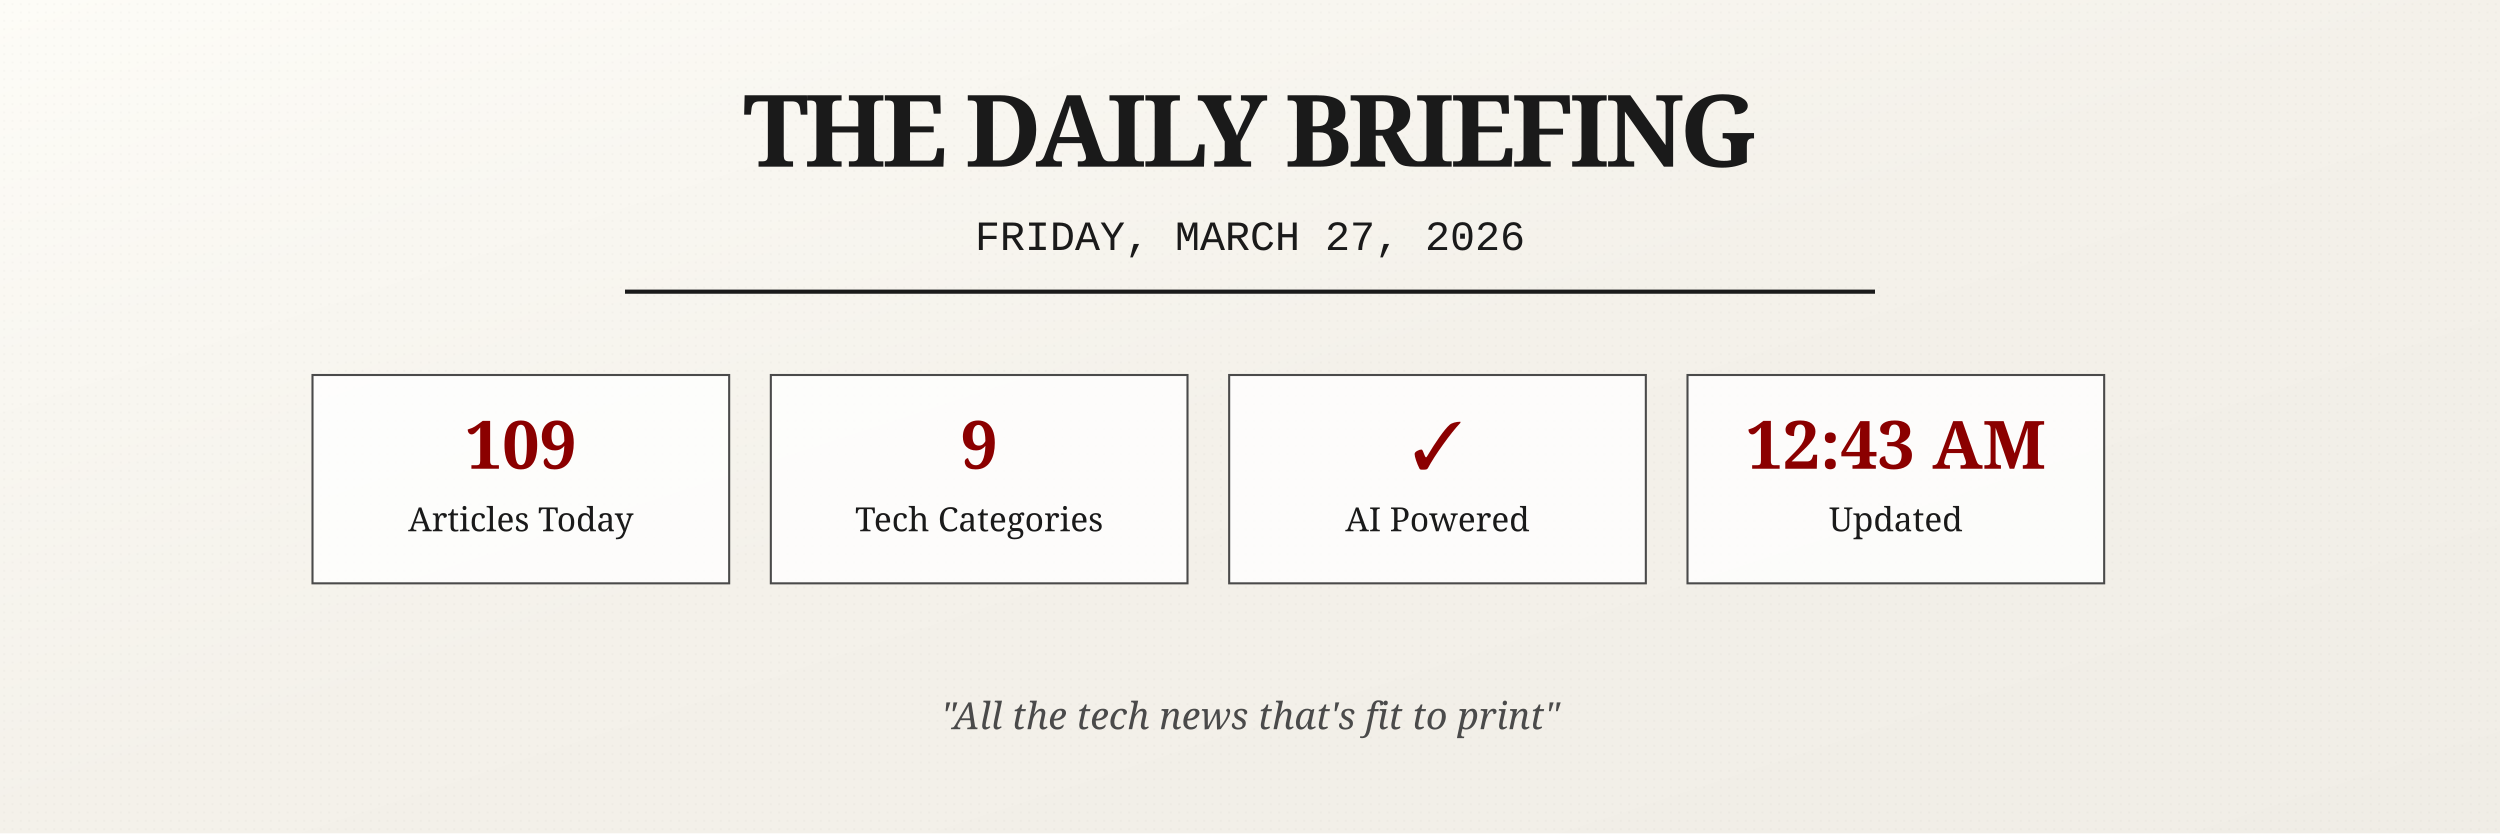
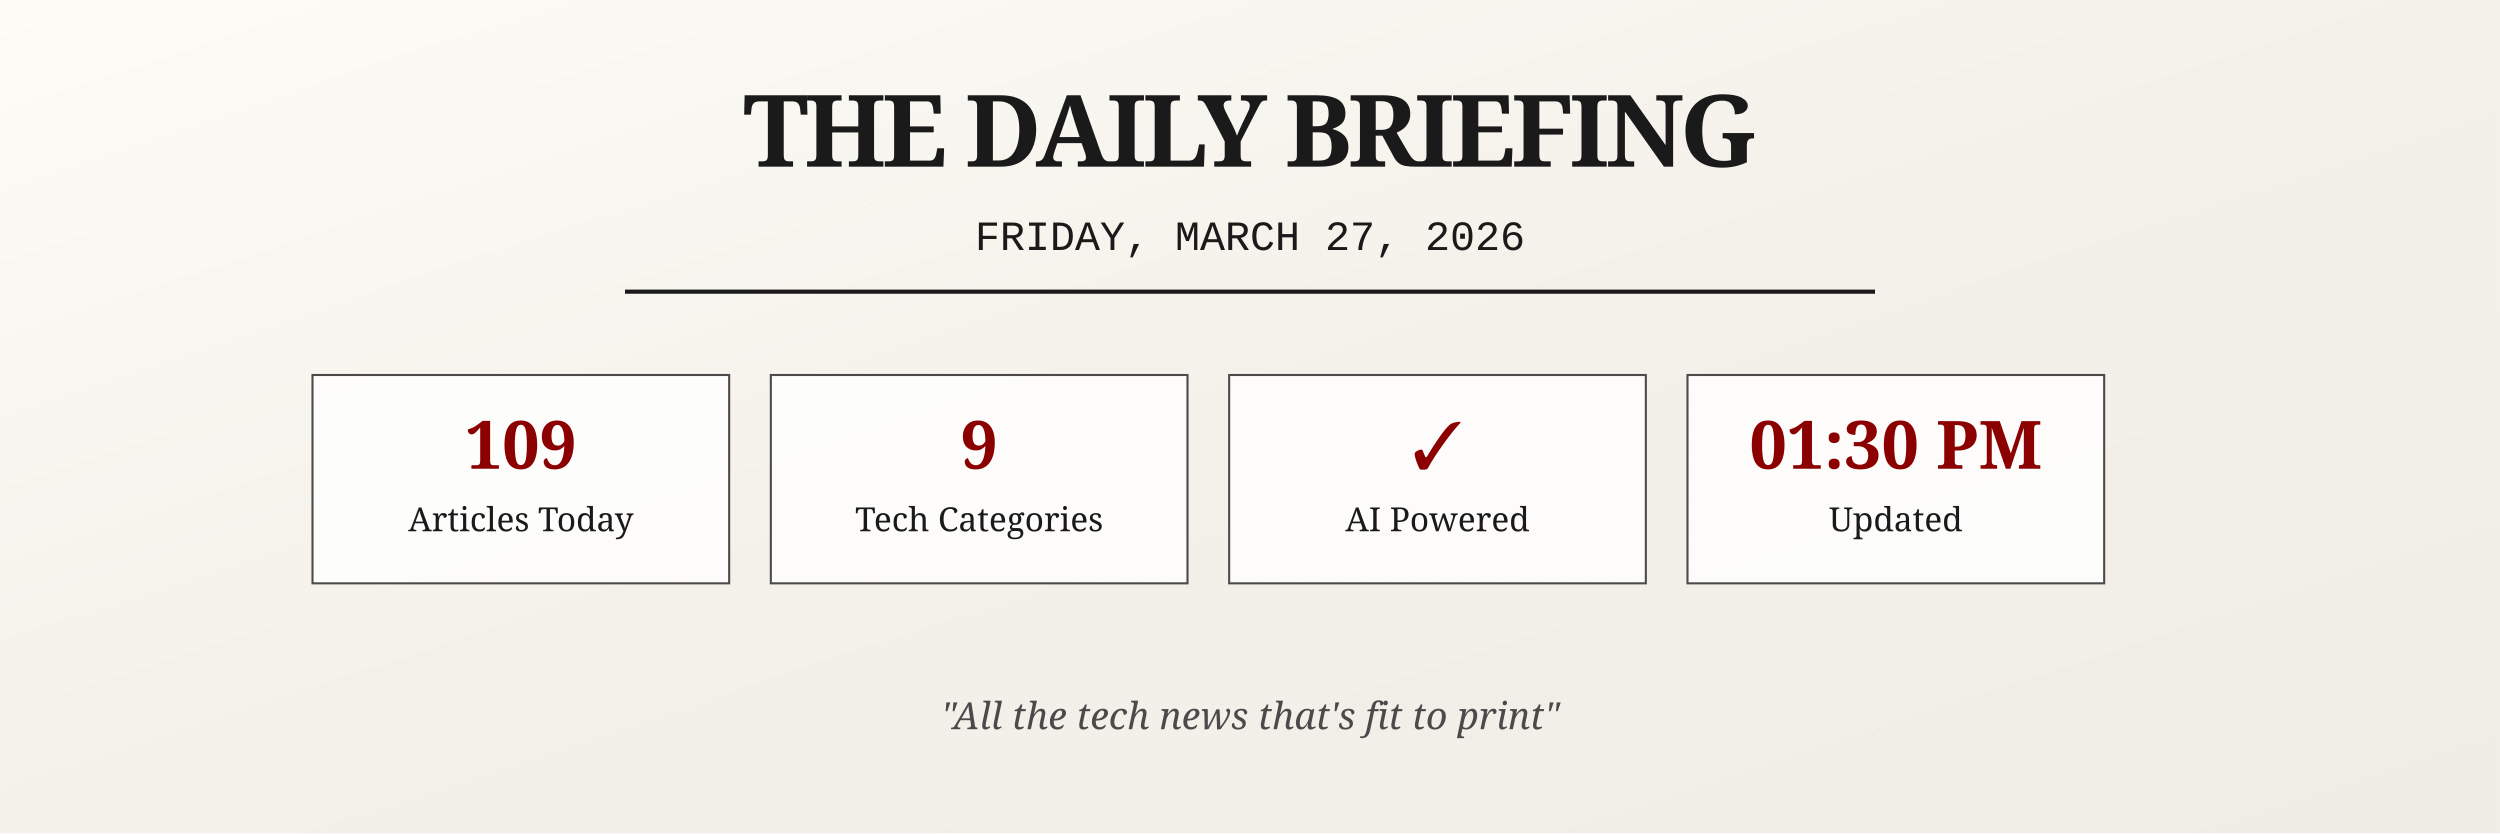
<svg xmlns="http://www.w3.org/2000/svg" width="1200" height="400">
  <defs>
    <linearGradient id="paperGrad" x1="0%" y1="0%" x2="100%" y2="100%">
      <stop offset="0%" style="stop-color:#fdfcf7;stop-opacity:1" />
      <stop offset="50%" style="stop-color:#f4f1ea;stop-opacity:1" />
      <stop offset="100%" style="stop-color:#f0ede6;stop-opacity:1" />
    </linearGradient>
    <pattern id="paperTexture" x="0" y="0" width="4" height="4" patternUnits="userSpaceOnUse">
      <rect width="4" height="4" fill="transparent" />
      <circle cx="2" cy="2" r="0.5" fill="rgba(0,0,0,0.02)" />
    </pattern>
  </defs>
  <rect width="1200" height="400" fill="url(#paperGrad)" />
  <rect width="1200" height="400" fill="url(#paperTexture)" />
  <text x="600" y="80" text-anchor="middle" font-family="Georgia, serif" font-size="48" font-weight="900" fill="#1a1a1a" letter-spacing="-2px">THE DAILY BRIEFING</text>
  <text x="600" y="120" text-anchor="middle" font-family="'Courier New', monospace" font-size="20" fill="#1a1a1a">FRIDAY, MARCH 27, 2026</text>
  <line x1="300" y1="140" x2="900" y2="140" stroke="#1a1a1a" stroke-width="2" />
  <rect x="150" y="180" width="200" height="100" fill="rgba(255,255,255,0.8)" stroke="#4a4a4a" stroke-width="1" />
  <text x="250" y="225" text-anchor="middle" font-family="Georgia, serif" font-size="32" font-weight="bold" fill="#8b0000">109</text>
  <text x="250" y="255" text-anchor="middle" font-family="Georgia, serif" font-size="16" fill="#1a1a1a">Articles Today</text>
  <rect x="370" y="180" width="200" height="100" fill="rgba(255,255,255,0.8)" stroke="#4a4a4a" stroke-width="1" />
  <text x="470" y="225" text-anchor="middle" font-family="Georgia, serif" font-size="32" font-weight="bold" fill="#8b0000">9</text>
  <text x="470" y="255" text-anchor="middle" font-family="Georgia, serif" font-size="16" fill="#1a1a1a">Tech Categories</text>
  <rect x="590" y="180" width="200" height="100" fill="rgba(255,255,255,0.8)" stroke="#4a4a4a" stroke-width="1" />
  <text x="690" y="225" text-anchor="middle" font-family="Georgia, serif" font-size="32" font-weight="bold" fill="#8b0000">✓</text>
  <text x="690" y="255" text-anchor="middle" font-family="Georgia, serif" font-size="16" fill="#1a1a1a">AI Powered</text>
  <rect x="810" y="180" width="200" height="100" fill="rgba(255,255,255,0.8)" stroke="#4a4a4a" stroke-width="1" />
-   <text x="910" y="225" text-anchor="middle" font-family="Georgia, serif" font-size="32" font-weight="bold" fill="#8b0000">12:43 AM</text>
+   <text x="910" y="225" text-anchor="middle" font-family="Georgia, serif" font-size="32" font-weight="bold" fill="#8b0000">01:30 PM</text>
  <text x="910" y="255" text-anchor="middle" font-family="Georgia, serif" font-size="16" fill="#1a1a1a">Updated</text>
  <text x="600" y="350" text-anchor="middle" font-family="Georgia, serif" font-size="18" font-style="italic" fill="#4a4a4a">"All the tech news that's fit to print"</text>
</svg>
